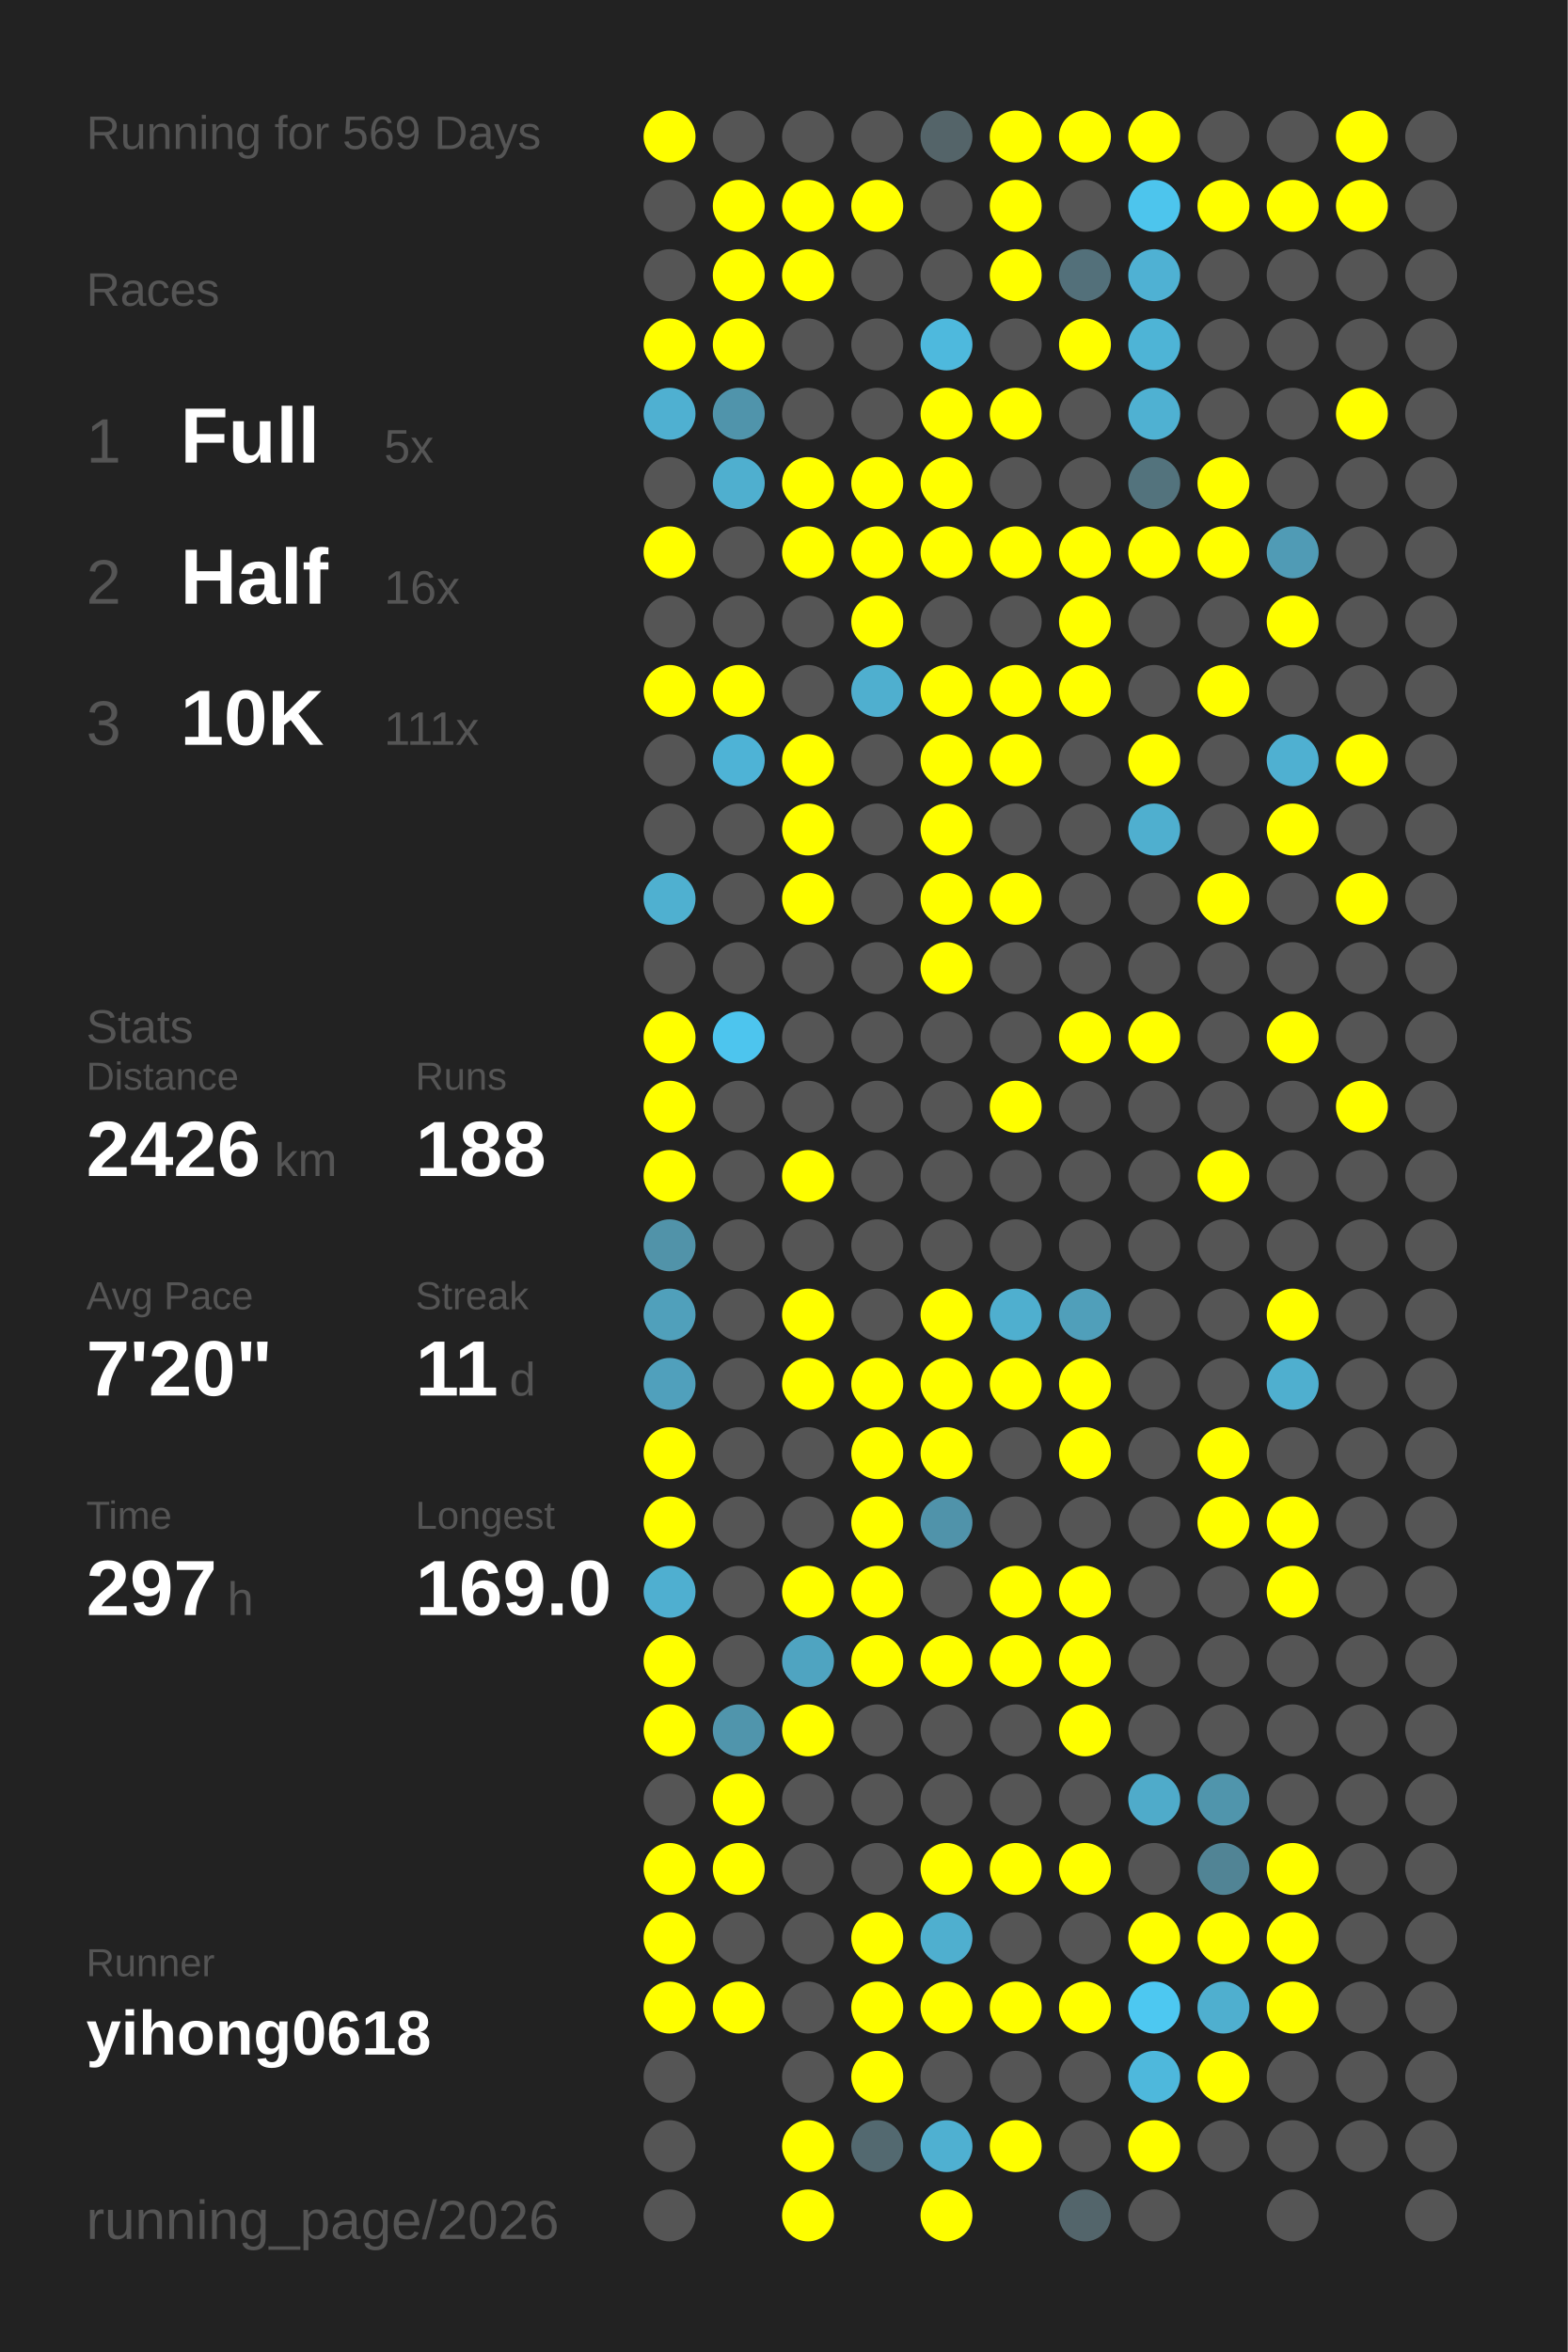
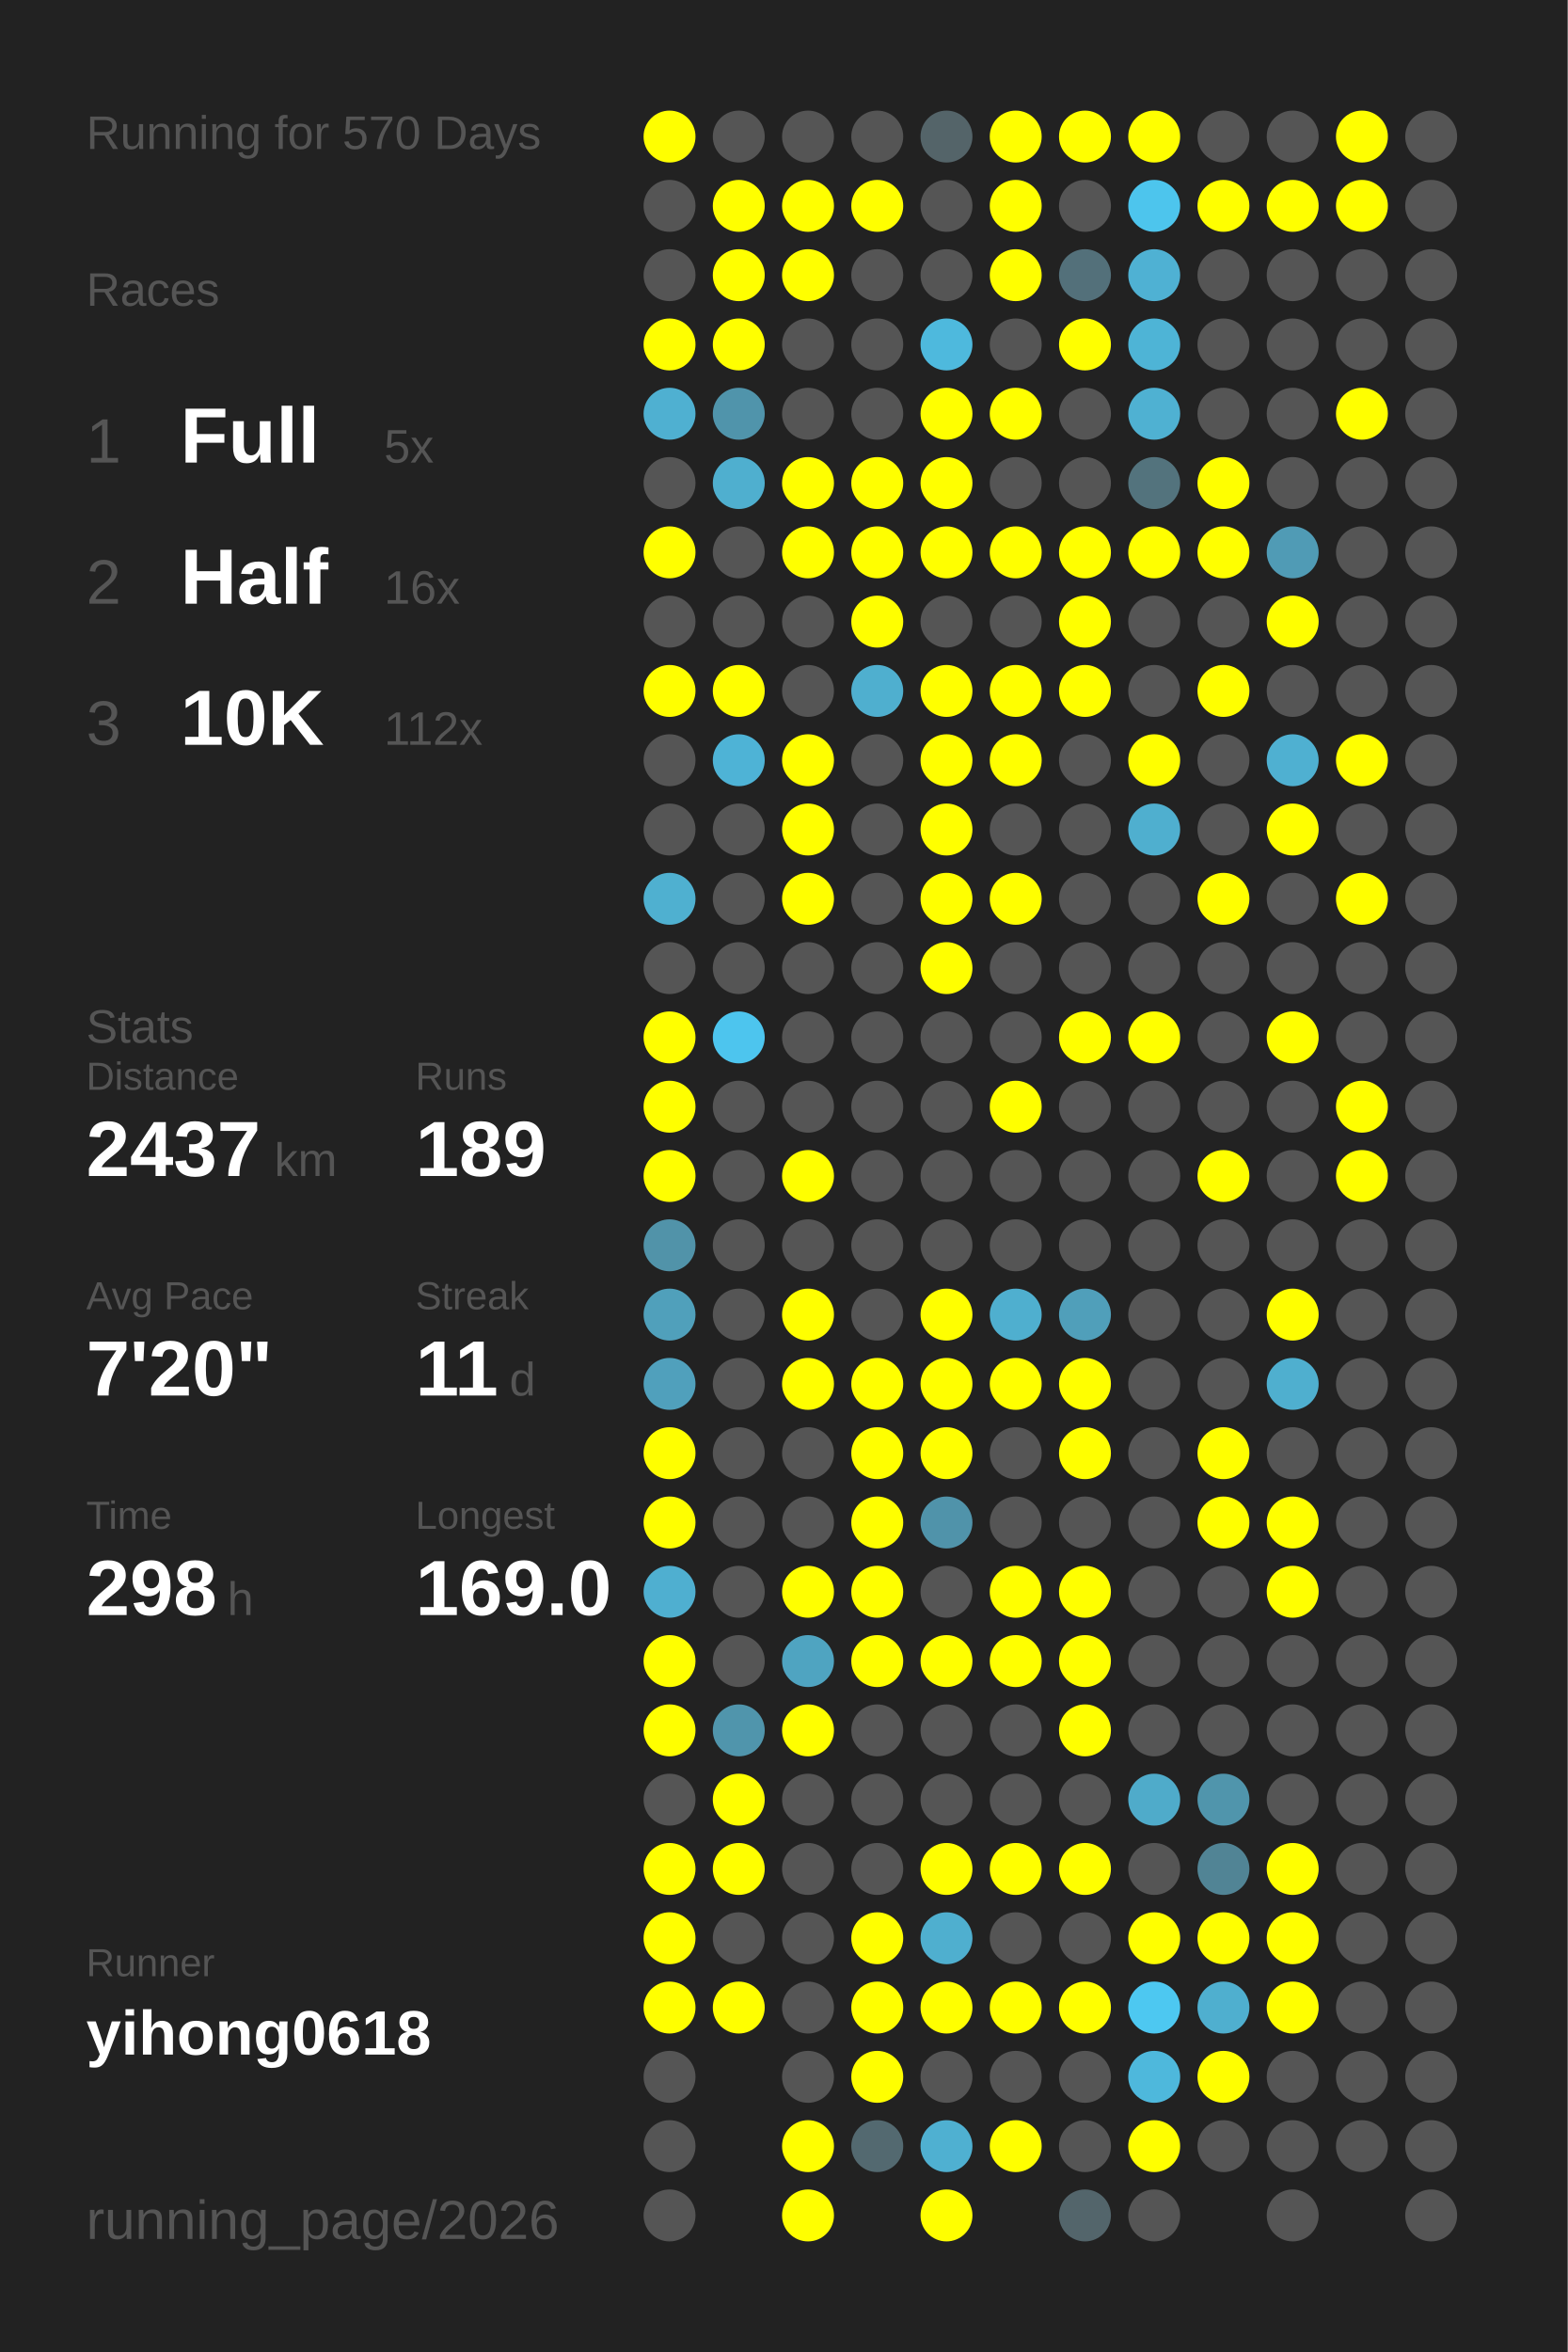
<svg xmlns="http://www.w3.org/2000/svg" baseProfile="full" height="300mm" version="1.1" viewBox="0,0,200,300" width="200mm">
  <defs />
  <rect fill="#222222" height="300" width="200" x="0" y="0" />
-   <text fill="#555555" style="font-size:6px; font-family:Arial;" x="11" y="19">Running for 569 Days</text>
+   <text fill="#555555" style="font-size:6px; font-family:Arial;" x="11" y="19">Running for 570 Days</text>
  <text fill="#555555" style="font-size:6px; font-family:Arial;" x="11" y="39">Races</text>
  <text fill="#555555" style="font-size:8px; font-family:Arial;" x="11" y="59">1</text>
  <text fill="#FFFFFF" style="font-size:10px; font-family:Arial; font-weight:bold;" x="23" y="59">Full</text>
  <text fill="#555555" style="font-size:6px; font-family:Arial;" x="49" y="59">5x</text>
  <text fill="#555555" style="font-size:8px; font-family:Arial;" x="11" y="77">2</text>
  <text fill="#FFFFFF" style="font-size:10px; font-family:Arial; font-weight:bold;" x="23" y="77">Half</text>
  <text fill="#555555" style="font-size:6px; font-family:Arial;" x="49" y="77">16x</text>
  <text fill="#555555" style="font-size:8px; font-family:Arial;" x="11" y="95">3</text>
  <text fill="#FFFFFF" style="font-size:10px; font-family:Arial; font-weight:bold;" x="23" y="95">10K</text>
-   <text fill="#555555" style="font-size:6px; font-family:Arial;" x="49" y="95">111x</text>
+   <text fill="#555555" style="font-size:6px; font-family:Arial;" x="49" y="95">112x</text>
  <text fill="#555555" style="font-size:6px; font-family:Arial;" x="11" y="133">Stats</text>
  <text fill="#555555" style="font-size:5px; font-family:Arial;" x="11" y="139">Distance</text>
-   <text fill="#FFFFFF" style="font-size:10px; font-family:Arial; font-weight:bold;" x="11" y="150">2426</text>
+   <text fill="#FFFFFF" style="font-size:10px; font-family:Arial; font-weight:bold;" x="11" y="150">2437</text>
  <text fill="#555555" style="font-size:6px; font-family:Arial;" x="35" y="150">km</text>
  <text fill="#555555" style="font-size:5px; font-family:Arial;" x="53" y="139">Runs</text>
-   <text fill="#FFFFFF" style="font-size:10px; font-family:Arial; font-weight:bold;" x="53" y="150">188</text>
+   <text fill="#FFFFFF" style="font-size:10px; font-family:Arial; font-weight:bold;" x="53" y="150">189</text>
  <text fill="#555555" style="font-size:5px; font-family:Arial;" x="11" y="167">Avg Pace</text>
  <text fill="#FFFFFF" style="font-size:10px; font-family:Arial; font-weight:bold;" x="11" y="178">7'20"</text>
  <text fill="#555555" style="font-size:5px; font-family:Arial;" x="53" y="167">Streak</text>
  <text fill="#FFFFFF" style="font-size:10px; font-family:Arial; font-weight:bold;" x="53" y="178">11</text>
  <text fill="#555555" style="font-size:6px; font-family:Arial;" x="65" y="178">d</text>
  <text fill="#555555" style="font-size:5px; font-family:Arial;" x="11" y="195">Time</text>
-   <text fill="#FFFFFF" style="font-size:10px; font-family:Arial; font-weight:bold;" x="11" y="206">297</text>
+   <text fill="#FFFFFF" style="font-size:10px; font-family:Arial; font-weight:bold;" x="11" y="206">298</text>
  <text fill="#555555" style="font-size:6px; font-family:Arial;" x="29" y="206">h</text>
  <text fill="#555555" style="font-size:5px; font-family:Arial;" x="53" y="195">Longest</text>
  <text fill="#FFFFFF" style="font-size:10px; font-family:Arial; font-weight:bold;" x="53" y="206">169.0</text>
  <text fill="#555555" style="font-size:5px; font-family:Arial;" x="11" y="252.065">Runner</text>
  <text fill="#FFFFFF" style="font-size:8px; font-family:Arial; font-weight:bold;" x="11" y="262.065">yihong0618</text>
  <text fill="#555555" style="font-size:7px; font-family:Arial;" x="11" y="285.581">running_page/2026</text>
  <circle cx="85.417" cy="17.419" fill="#FFFF00" r="3.312" />
  <circle cx="85.417" cy="26.258" fill="#555555" r="3.312" />
  <circle cx="85.417" cy="35.097" fill="#555555" r="3.312" />
  <circle cx="85.417" cy="43.935" fill="#FFFF00" r="3.312" />
  <circle cx="85.417" cy="52.774" fill="#4fb0d1" r="3.312" />
  <circle cx="85.417" cy="61.613" fill="#555555" r="3.312" />
  <circle cx="85.417" cy="70.452" fill="#FFFF00" r="3.312" />
  <circle cx="85.417" cy="79.29" fill="#555555" r="3.312" />
  <circle cx="85.417" cy="88.129" fill="#FFFF00" r="3.312" />
  <circle cx="85.417" cy="96.968" fill="#555555" r="3.312" />
  <circle cx="85.417" cy="105.806" fill="#555555" r="3.312" />
  <circle cx="85.417" cy="114.645" fill="#4fb0d0" r="3.312" />
  <circle cx="85.417" cy="123.484" fill="#555555" r="3.312" />
  <circle cx="85.417" cy="132.323" fill="#FFFF00" r="3.312" />
  <circle cx="85.417" cy="141.161" fill="#FFFF00" r="3.312" />
  <circle cx="85.417" cy="150" fill="#FFFF00" r="3.312" />
  <circle cx="85.417" cy="158.839" fill="#5193a9" r="3.312" />
  <circle cx="85.417" cy="167.677" fill="#50a0bb" r="3.312" />
  <circle cx="85.417" cy="176.516" fill="#50a0bc" r="3.312" />
  <circle cx="85.417" cy="185.355" fill="#FFFF00" r="3.312" />
  <circle cx="85.417" cy="194.194" fill="#FFFF00" r="3.312" />
  <circle cx="85.417" cy="203.032" fill="#4fafd0" r="3.312" />
  <circle cx="85.417" cy="211.871" fill="#FFFF00" r="3.312" />
  <circle cx="85.417" cy="220.71" fill="#FFFF00" r="3.312" />
  <circle cx="85.417" cy="229.548" fill="#555555" r="3.312" />
  <circle cx="85.417" cy="238.387" fill="#FFFF00" r="3.312" />
  <circle cx="85.417" cy="247.226" fill="#FFFF00" r="3.312" />
  <circle cx="85.417" cy="256.065" fill="#FFFF00" r="3.312" />
  <circle cx="85.417" cy="264.903" fill="#555555" r="3.312" />
  <circle cx="85.417" cy="273.742" fill="#555555" r="3.312" />
  <circle cx="85.417" cy="282.581" fill="#555555" r="3.312" />
  <circle cx="94.25" cy="17.419" fill="#555555" r="3.312" />
  <circle cx="94.25" cy="26.258" fill="#FFFF00" r="3.312" />
  <circle cx="94.25" cy="35.097" fill="#FFFF00" r="3.312" />
  <circle cx="94.25" cy="43.935" fill="#FFFF00" r="3.312" />
  <circle cx="94.25" cy="52.774" fill="#5094ab" r="3.312" />
  <circle cx="94.25" cy="61.613" fill="#4fafcf" r="3.312" />
  <circle cx="94.25" cy="70.452" fill="#555555" r="3.312" />
  <circle cx="94.25" cy="79.29" fill="#555555" r="3.312" />
  <circle cx="94.25" cy="88.129" fill="#FFFF00" r="3.312" />
  <circle cx="94.25" cy="96.968" fill="#4eb3d6" r="3.312" />
  <circle cx="94.25" cy="105.806" fill="#555555" r="3.312" />
  <circle cx="94.25" cy="114.645" fill="#555555" r="3.312" />
  <circle cx="94.25" cy="123.484" fill="#555555" r="3.312" />
  <circle cx="94.25" cy="132.323" fill="#4dc5ee" r="3.312" />
  <circle cx="94.25" cy="141.161" fill="#555555" r="3.312" />
  <circle cx="94.25" cy="150" fill="#555555" r="3.312" />
  <circle cx="94.25" cy="158.839" fill="#555555" r="3.312" />
  <circle cx="94.25" cy="167.677" fill="#555555" r="3.312" />
  <circle cx="94.25" cy="176.516" fill="#555555" r="3.312" />
  <circle cx="94.25" cy="185.355" fill="#555555" r="3.312" />
  <circle cx="94.25" cy="194.194" fill="#555555" r="3.312" />
  <circle cx="94.25" cy="203.032" fill="#555555" r="3.312" />
  <circle cx="94.25" cy="211.871" fill="#555555" r="3.312" />
  <circle cx="94.25" cy="220.71" fill="#5095ac" r="3.312" />
  <circle cx="94.25" cy="229.548" fill="#FFFF00" r="3.312" />
  <circle cx="94.25" cy="238.387" fill="#FFFF00" r="3.312" />
  <circle cx="94.25" cy="247.226" fill="#555555" r="3.312" />
  <circle cx="94.25" cy="256.065" fill="#FFFF00" r="3.312" />
  <circle cx="103.083" cy="17.419" fill="#555555" r="3.312" />
  <circle cx="103.083" cy="26.258" fill="#FFFF00" r="3.312" />
  <circle cx="103.083" cy="35.097" fill="#FFFF00" r="3.312" />
  <circle cx="103.083" cy="43.935" fill="#555555" r="3.312" />
  <circle cx="103.083" cy="52.774" fill="#555555" r="3.312" />
  <circle cx="103.083" cy="61.613" fill="#FFFF00" r="3.312" />
  <circle cx="103.083" cy="70.452" fill="#FFFF00" r="3.312" />
  <circle cx="103.083" cy="79.29" fill="#555555" r="3.312" />
  <circle cx="103.083" cy="88.129" fill="#555555" r="3.312" />
  <circle cx="103.083" cy="96.968" fill="#FFFF00" r="3.312" />
  <circle cx="103.083" cy="105.806" fill="#FFFF00" r="3.312" />
  <circle cx="103.083" cy="114.645" fill="#FFFF00" r="3.312" />
  <circle cx="103.083" cy="123.484" fill="#555555" r="3.312" />
  <circle cx="103.083" cy="132.323" fill="#555555" r="3.312" />
  <circle cx="103.083" cy="141.161" fill="#555555" r="3.312" />
  <circle cx="103.083" cy="150" fill="#FFFF00" r="3.312" />
  <circle cx="103.083" cy="158.839" fill="#555555" r="3.312" />
  <circle cx="103.083" cy="167.677" fill="#FFFF00" r="3.312" />
  <circle cx="103.083" cy="176.516" fill="#FFFF00" r="3.312" />
  <circle cx="103.083" cy="185.355" fill="#555555" r="3.312" />
  <circle cx="103.083" cy="194.194" fill="#555555" r="3.312" />
  <circle cx="103.083" cy="203.032" fill="#FFFF00" r="3.312" />
  <circle cx="103.083" cy="211.871" fill="#4fa4c1" r="3.312" />
  <circle cx="103.083" cy="220.71" fill="#FFFF00" r="3.312" />
  <circle cx="103.083" cy="229.548" fill="#555555" r="3.312" />
  <circle cx="103.083" cy="238.387" fill="#555555" r="3.312" />
  <circle cx="103.083" cy="247.226" fill="#555555" r="3.312" />
  <circle cx="103.083" cy="256.065" fill="#555555" r="3.312" />
  <circle cx="103.083" cy="264.903" fill="#555555" r="3.312" />
  <circle cx="103.083" cy="273.742" fill="#FFFF00" r="3.312" />
  <circle cx="103.083" cy="282.581" fill="#FFFF00" r="3.312" />
  <circle cx="111.917" cy="17.419" fill="#555555" r="3.312" />
  <circle cx="111.917" cy="26.258" fill="#FFFF00" r="3.312" />
  <circle cx="111.917" cy="35.097" fill="#555555" r="3.312" />
  <circle cx="111.917" cy="43.935" fill="#555555" r="3.312" />
  <circle cx="111.917" cy="52.774" fill="#555555" r="3.312" />
  <circle cx="111.917" cy="61.613" fill="#FFFF00" r="3.312" />
  <circle cx="111.917" cy="70.452" fill="#FFFF00" r="3.312" />
  <circle cx="111.917" cy="79.29" fill="#FFFF00" r="3.312" />
  <circle cx="111.917" cy="88.129" fill="#4fafcf" r="3.312" />
  <circle cx="111.917" cy="96.968" fill="#555555" r="3.312" />
  <circle cx="111.917" cy="105.806" fill="#555555" r="3.312" />
  <circle cx="111.917" cy="114.645" fill="#555555" r="3.312" />
  <circle cx="111.917" cy="123.484" fill="#555555" r="3.312" />
  <circle cx="111.917" cy="132.323" fill="#555555" r="3.312" />
  <circle cx="111.917" cy="141.161" fill="#555555" r="3.312" />
  <circle cx="111.917" cy="150" fill="#555555" r="3.312" />
  <circle cx="111.917" cy="158.839" fill="#555555" r="3.312" />
  <circle cx="111.917" cy="167.677" fill="#555555" r="3.312" />
  <circle cx="111.917" cy="176.516" fill="#FFFF00" r="3.312" />
  <circle cx="111.917" cy="185.355" fill="#FFFF00" r="3.312" />
  <circle cx="111.917" cy="194.194" fill="#FFFF00" r="3.312" />
  <circle cx="111.917" cy="203.032" fill="#FFFF00" r="3.312" />
  <circle cx="111.917" cy="211.871" fill="#FFFF00" r="3.312" />
  <circle cx="111.917" cy="220.71" fill="#555555" r="3.312" />
  <circle cx="111.917" cy="229.548" fill="#555555" r="3.312" />
  <circle cx="111.917" cy="238.387" fill="#555555" r="3.312" />
  <circle cx="111.917" cy="247.226" fill="#FFFF00" r="3.312" />
  <circle cx="111.917" cy="256.065" fill="#FFFF00" r="3.312" />
  <circle cx="111.917" cy="264.903" fill="#FFFF00" r="3.312" />
  <circle cx="111.917" cy="273.742" fill="#536970" r="3.312" />
  <circle cx="120.75" cy="17.419" fill="#546469" r="3.312" />
  <circle cx="120.75" cy="26.258" fill="#555555" r="3.312" />
  <circle cx="120.75" cy="35.097" fill="#555555" r="3.312" />
  <circle cx="120.75" cy="43.935" fill="#4eb9dd" r="3.312" />
  <circle cx="120.75" cy="52.774" fill="#FFFF00" r="3.312" />
  <circle cx="120.75" cy="61.613" fill="#FFFF00" r="3.312" />
  <circle cx="120.75" cy="70.452" fill="#FFFF00" r="3.312" />
  <circle cx="120.75" cy="79.29" fill="#555555" r="3.312" />
  <circle cx="120.75" cy="88.129" fill="#FFFF00" r="3.312" />
  <circle cx="120.75" cy="96.968" fill="#FFFF00" r="3.312" />
  <circle cx="120.75" cy="105.806" fill="#FFFF00" r="3.312" />
  <circle cx="120.75" cy="114.645" fill="#FFFF00" r="3.312" />
  <circle cx="120.75" cy="123.484" fill="#FFFF00" r="3.312" />
  <circle cx="120.75" cy="132.323" fill="#555555" r="3.312" />
  <circle cx="120.75" cy="141.161" fill="#555555" r="3.312" />
  <circle cx="120.75" cy="150" fill="#555555" r="3.312" />
  <circle cx="120.75" cy="158.839" fill="#555555" r="3.312" />
  <circle cx="120.75" cy="167.677" fill="#FFFF00" r="3.312" />
  <circle cx="120.75" cy="176.516" fill="#FFFF00" r="3.312" />
  <circle cx="120.75" cy="185.355" fill="#FFFF00" r="3.312" />
  <circle cx="120.75" cy="194.194" fill="#5093aa" r="3.312" />
  <circle cx="120.75" cy="203.032" fill="#555555" r="3.312" />
  <circle cx="120.75" cy="211.871" fill="#FFFF00" r="3.312" />
  <circle cx="120.75" cy="220.71" fill="#555555" r="3.312" />
  <circle cx="120.75" cy="229.548" fill="#555555" r="3.312" />
  <circle cx="120.75" cy="238.387" fill="#FFFF00" r="3.312" />
  <circle cx="120.75" cy="247.226" fill="#4fafcf" r="3.312" />
  <circle cx="120.75" cy="256.065" fill="#FFFF00" r="3.312" />
  <circle cx="120.75" cy="264.903" fill="#555555" r="3.312" />
  <circle cx="120.75" cy="273.742" fill="#4fb0d1" r="3.312" />
  <circle cx="120.75" cy="282.581" fill="#FFFF00" r="3.312" />
  <circle cx="129.583" cy="17.419" fill="#FFFF00" r="3.312" />
  <circle cx="129.583" cy="26.258" fill="#FFFF00" r="3.312" />
  <circle cx="129.583" cy="35.097" fill="#FFFF00" r="3.312" />
  <circle cx="129.583" cy="43.935" fill="#555555" r="3.312" />
  <circle cx="129.583" cy="52.774" fill="#FFFF00" r="3.312" />
  <circle cx="129.583" cy="61.613" fill="#555555" r="3.312" />
  <circle cx="129.583" cy="70.452" fill="#FFFF00" r="3.312" />
  <circle cx="129.583" cy="79.29" fill="#555555" r="3.312" />
  <circle cx="129.583" cy="88.129" fill="#FFFF00" r="3.312" />
  <circle cx="129.583" cy="96.968" fill="#FFFF00" r="3.312" />
  <circle cx="129.583" cy="105.806" fill="#555555" r="3.312" />
  <circle cx="129.583" cy="114.645" fill="#FFFF00" r="3.312" />
  <circle cx="129.583" cy="123.484" fill="#555555" r="3.312" />
  <circle cx="129.583" cy="132.323" fill="#555555" r="3.312" />
  <circle cx="129.583" cy="141.161" fill="#FFFF00" r="3.312" />
  <circle cx="129.583" cy="150" fill="#555555" r="3.312" />
  <circle cx="129.583" cy="158.839" fill="#555555" r="3.312" />
  <circle cx="129.583" cy="167.677" fill="#4fafcf" r="3.312" />
  <circle cx="129.583" cy="176.516" fill="#FFFF00" r="3.312" />
  <circle cx="129.583" cy="185.355" fill="#555555" r="3.312" />
  <circle cx="129.583" cy="194.194" fill="#555555" r="3.312" />
  <circle cx="129.583" cy="203.032" fill="#FFFF00" r="3.312" />
  <circle cx="129.583" cy="211.871" fill="#FFFF00" r="3.312" />
  <circle cx="129.583" cy="220.71" fill="#555555" r="3.312" />
  <circle cx="129.583" cy="229.548" fill="#555555" r="3.312" />
  <circle cx="129.583" cy="238.387" fill="#FFFF00" r="3.312" />
  <circle cx="129.583" cy="247.226" fill="#555555" r="3.312" />
  <circle cx="129.583" cy="256.065" fill="#FFFF00" r="3.312" />
  <circle cx="129.583" cy="264.903" fill="#555555" r="3.312" />
  <circle cx="129.583" cy="273.742" fill="#FFFF00" r="3.312" />
  <circle cx="138.417" cy="17.419" fill="#FFFF00" r="3.312" />
  <circle cx="138.417" cy="26.258" fill="#555555" r="3.312" />
  <circle cx="138.417" cy="35.097" fill="#53707a" r="3.312" />
  <circle cx="138.417" cy="43.935" fill="#FFFF00" r="3.312" />
  <circle cx="138.417" cy="52.774" fill="#555555" r="3.312" />
  <circle cx="138.417" cy="61.613" fill="#555555" r="3.312" />
  <circle cx="138.417" cy="70.452" fill="#FFFF00" r="3.312" />
  <circle cx="138.417" cy="79.29" fill="#FFFF00" r="3.312" />
  <circle cx="138.417" cy="88.129" fill="#FFFF00" r="3.312" />
  <circle cx="138.417" cy="96.968" fill="#555555" r="3.312" />
  <circle cx="138.417" cy="105.806" fill="#555555" r="3.312" />
  <circle cx="138.417" cy="114.645" fill="#555555" r="3.312" />
  <circle cx="138.417" cy="123.484" fill="#555555" r="3.312" />
  <circle cx="138.417" cy="132.323" fill="#FFFF00" r="3.312" />
  <circle cx="138.417" cy="141.161" fill="#555555" r="3.312" />
  <circle cx="138.417" cy="150" fill="#555555" r="3.312" />
  <circle cx="138.417" cy="158.839" fill="#555555" r="3.312" />
  <circle cx="138.417" cy="167.677" fill="#509fba" r="3.312" />
  <circle cx="138.417" cy="176.516" fill="#FFFF00" r="3.312" />
  <circle cx="138.417" cy="185.355" fill="#FFFF00" r="3.312" />
  <circle cx="138.417" cy="194.194" fill="#555555" r="3.312" />
  <circle cx="138.417" cy="203.032" fill="#FFFF00" r="3.312" />
  <circle cx="138.417" cy="211.871" fill="#FFFF00" r="3.312" />
  <circle cx="138.417" cy="220.71" fill="#FFFF00" r="3.312" />
  <circle cx="138.417" cy="229.548" fill="#555555" r="3.312" />
  <circle cx="138.417" cy="238.387" fill="#FFFF00" r="3.312" />
  <circle cx="138.417" cy="247.226" fill="#555555" r="3.312" />
  <circle cx="138.417" cy="256.065" fill="#FFFF00" r="3.312" />
  <circle cx="138.417" cy="264.903" fill="#555555" r="3.312" />
  <circle cx="138.417" cy="273.742" fill="#555555" r="3.312" />
  <circle cx="138.417" cy="282.581" fill="#53656b" r="3.312" />
  <circle cx="147.25" cy="17.419" fill="#FFFF00" r="3.312" />
  <circle cx="147.25" cy="26.258" fill="#4dc5ed" r="3.312" />
  <circle cx="147.25" cy="35.097" fill="#4fb1d3" r="3.312" />
  <circle cx="147.25" cy="43.935" fill="#4eb4d6" r="3.312" />
  <circle cx="147.25" cy="52.774" fill="#4fb1d2" r="3.312" />
  <circle cx="147.25" cy="61.613" fill="#53737d" r="3.312" />
  <circle cx="147.25" cy="70.452" fill="#FFFF00" r="3.312" />
  <circle cx="147.25" cy="79.29" fill="#555555" r="3.312" />
  <circle cx="147.25" cy="88.129" fill="#555555" r="3.312" />
  <circle cx="147.25" cy="96.968" fill="#FFFF00" r="3.312" />
  <circle cx="147.25" cy="105.806" fill="#4fafcf" r="3.312" />
  <circle cx="147.25" cy="114.645" fill="#555555" r="3.312" />
  <circle cx="147.25" cy="123.484" fill="#555555" r="3.312" />
  <circle cx="147.25" cy="132.323" fill="#FFFF00" r="3.312" />
  <circle cx="147.25" cy="141.161" fill="#555555" r="3.312" />
  <circle cx="147.25" cy="150" fill="#555555" r="3.312" />
  <circle cx="147.25" cy="158.839" fill="#555555" r="3.312" />
  <circle cx="147.25" cy="167.677" fill="#555555" r="3.312" />
  <circle cx="147.25" cy="176.516" fill="#555555" r="3.312" />
  <circle cx="147.25" cy="185.355" fill="#555555" r="3.312" />
  <circle cx="147.25" cy="194.194" fill="#555555" r="3.312" />
  <circle cx="147.25" cy="203.032" fill="#555555" r="3.312" />
  <circle cx="147.25" cy="211.871" fill="#555555" r="3.312" />
  <circle cx="147.25" cy="220.71" fill="#555555" r="3.312" />
  <circle cx="147.25" cy="229.548" fill="#4fabca" r="3.312" />
  <circle cx="147.25" cy="238.387" fill="#555555" r="3.312" />
  <circle cx="147.25" cy="247.226" fill="#FFFF00" r="3.312" />
  <circle cx="147.25" cy="256.065" fill="#4dc8f1" r="3.312" />
  <circle cx="147.25" cy="264.903" fill="#4eb8dc" r="3.312" />
  <circle cx="147.25" cy="273.742" fill="#FFFF00" r="3.312" />
  <circle cx="147.25" cy="282.581" fill="#555555" r="3.312" />
  <circle cx="156.083" cy="17.419" fill="#555555" r="3.312" />
  <circle cx="156.083" cy="26.258" fill="#FFFF00" r="3.312" />
  <circle cx="156.083" cy="35.097" fill="#555555" r="3.312" />
  <circle cx="156.083" cy="43.935" fill="#555555" r="3.312" />
  <circle cx="156.083" cy="52.774" fill="#555555" r="3.312" />
  <circle cx="156.083" cy="61.613" fill="#FFFF00" r="3.312" />
  <circle cx="156.083" cy="70.452" fill="#FFFF00" r="3.312" />
  <circle cx="156.083" cy="79.29" fill="#555555" r="3.312" />
  <circle cx="156.083" cy="88.129" fill="#FFFF00" r="3.312" />
  <circle cx="156.083" cy="96.968" fill="#555555" r="3.312" />
  <circle cx="156.083" cy="105.806" fill="#555555" r="3.312" />
  <circle cx="156.083" cy="114.645" fill="#FFFF00" r="3.312" />
  <circle cx="156.083" cy="123.484" fill="#555555" r="3.312" />
  <circle cx="156.083" cy="132.323" fill="#555555" r="3.312" />
  <circle cx="156.083" cy="141.161" fill="#555555" r="3.312" />
  <circle cx="156.083" cy="150" fill="#FFFF00" r="3.312" />
  <circle cx="156.083" cy="158.839" fill="#555555" r="3.312" />
  <circle cx="156.083" cy="167.677" fill="#555555" r="3.312" />
  <circle cx="156.083" cy="176.516" fill="#555555" r="3.312" />
  <circle cx="156.083" cy="185.355" fill="#FFFF00" r="3.312" />
  <circle cx="156.083" cy="194.194" fill="#FFFF00" r="3.312" />
  <circle cx="156.083" cy="203.032" fill="#555555" r="3.312" />
  <circle cx="156.083" cy="211.871" fill="#555555" r="3.312" />
  <circle cx="156.083" cy="220.71" fill="#555555" r="3.312" />
  <circle cx="156.083" cy="229.548" fill="#5095ac" r="3.312" />
  <circle cx="156.083" cy="238.387" fill="#518495" r="3.312" />
  <circle cx="156.083" cy="247.226" fill="#FFFF00" r="3.312" />
  <circle cx="156.083" cy="256.065" fill="#4fafcf" r="3.312" />
  <circle cx="156.083" cy="264.903" fill="#FFFF00" r="3.312" />
  <circle cx="156.083" cy="273.742" fill="#555555" r="3.312" />
  <circle cx="164.917" cy="17.419" fill="#555555" r="3.312" />
  <circle cx="164.917" cy="26.258" fill="#FFFF00" r="3.312" />
  <circle cx="164.917" cy="35.097" fill="#555555" r="3.312" />
  <circle cx="164.917" cy="43.935" fill="#555555" r="3.312" />
  <circle cx="164.917" cy="52.774" fill="#555555" r="3.312" />
  <circle cx="164.917" cy="61.613" fill="#555555" r="3.312" />
  <circle cx="164.917" cy="70.452" fill="#509bb5" r="3.312" />
  <circle cx="164.917" cy="79.29" fill="#FFFF00" r="3.312" />
  <circle cx="164.917" cy="88.129" fill="#555555" r="3.312" />
  <circle cx="164.917" cy="96.968" fill="#4fb0d1" r="3.312" />
  <circle cx="164.917" cy="105.806" fill="#FFFF00" r="3.312" />
  <circle cx="164.917" cy="114.645" fill="#555555" r="3.312" />
  <circle cx="164.917" cy="123.484" fill="#555555" r="3.312" />
  <circle cx="164.917" cy="132.323" fill="#FFFF00" r="3.312" />
  <circle cx="164.917" cy="141.161" fill="#555555" r="3.312" />
  <circle cx="164.917" cy="150" fill="#555555" r="3.312" />
  <circle cx="164.917" cy="158.839" fill="#555555" r="3.312" />
  <circle cx="164.917" cy="167.677" fill="#FFFF00" r="3.312" />
  <circle cx="164.917" cy="176.516" fill="#4fafcf" r="3.312" />
  <circle cx="164.917" cy="185.355" fill="#555555" r="3.312" />
  <circle cx="164.917" cy="194.194" fill="#FFFF00" r="3.312" />
  <circle cx="164.917" cy="203.032" fill="#FFFF00" r="3.312" />
  <circle cx="164.917" cy="211.871" fill="#555555" r="3.312" />
  <circle cx="164.917" cy="220.71" fill="#555555" r="3.312" />
  <circle cx="164.917" cy="229.548" fill="#555555" r="3.312" />
  <circle cx="164.917" cy="238.387" fill="#FFFF00" r="3.312" />
  <circle cx="164.917" cy="247.226" fill="#FFFF00" r="3.312" />
  <circle cx="164.917" cy="256.065" fill="#FFFF00" r="3.312" />
  <circle cx="164.917" cy="264.903" fill="#555555" r="3.312" />
  <circle cx="164.917" cy="273.742" fill="#555555" r="3.312" />
  <circle cx="164.917" cy="282.581" fill="#555555" r="3.312" />
  <circle cx="173.75" cy="17.419" fill="#FFFF00" r="3.312" />
  <circle cx="173.75" cy="26.258" fill="#FFFF00" r="3.312" />
  <circle cx="173.75" cy="35.097" fill="#555555" r="3.312" />
  <circle cx="173.75" cy="43.935" fill="#555555" r="3.312" />
  <circle cx="173.75" cy="52.774" fill="#FFFF00" r="3.312" />
  <circle cx="173.75" cy="61.613" fill="#555555" r="3.312" />
  <circle cx="173.75" cy="70.452" fill="#555555" r="3.312" />
  <circle cx="173.75" cy="79.29" fill="#555555" r="3.312" />
  <circle cx="173.75" cy="88.129" fill="#555555" r="3.312" />
  <circle cx="173.75" cy="96.968" fill="#FFFF00" r="3.312" />
  <circle cx="173.75" cy="105.806" fill="#555555" r="3.312" />
  <circle cx="173.75" cy="114.645" fill="#FFFF00" r="3.312" />
  <circle cx="173.75" cy="123.484" fill="#555555" r="3.312" />
  <circle cx="173.75" cy="132.323" fill="#555555" r="3.312" />
  <circle cx="173.75" cy="141.161" fill="#FFFF00" r="3.312" />
-   <circle cx="173.75" cy="150" fill="#555555" r="3.312" />
+   <circle cx="173.75" cy="150" fill="#FFFF00" r="3.312" />
  <circle cx="173.75" cy="158.839" fill="#555555" r="3.312" />
  <circle cx="173.75" cy="167.677" fill="#555555" r="3.312" />
  <circle cx="173.75" cy="176.516" fill="#555555" r="3.312" />
  <circle cx="173.75" cy="185.355" fill="#555555" r="3.312" />
  <circle cx="173.75" cy="194.194" fill="#555555" r="3.312" />
  <circle cx="173.75" cy="203.032" fill="#555555" r="3.312" />
  <circle cx="173.75" cy="211.871" fill="#555555" r="3.312" />
  <circle cx="173.75" cy="220.71" fill="#555555" r="3.312" />
  <circle cx="173.75" cy="229.548" fill="#555555" r="3.312" />
  <circle cx="173.75" cy="238.387" fill="#555555" r="3.312" />
  <circle cx="173.75" cy="247.226" fill="#555555" r="3.312" />
  <circle cx="173.75" cy="256.065" fill="#555555" r="3.312" />
  <circle cx="173.75" cy="264.903" fill="#555555" r="3.312" />
  <circle cx="173.75" cy="273.742" fill="#555555" r="3.312" />
  <circle cx="182.583" cy="17.419" fill="#555555" r="3.312" />
  <circle cx="182.583" cy="26.258" fill="#555555" r="3.312" />
  <circle cx="182.583" cy="35.097" fill="#555555" r="3.312" />
  <circle cx="182.583" cy="43.935" fill="#555555" r="3.312" />
  <circle cx="182.583" cy="52.774" fill="#555555" r="3.312" />
  <circle cx="182.583" cy="61.613" fill="#555555" r="3.312" />
  <circle cx="182.583" cy="70.452" fill="#555555" r="3.312" />
  <circle cx="182.583" cy="79.29" fill="#555555" r="3.312" />
  <circle cx="182.583" cy="88.129" fill="#555555" r="3.312" />
  <circle cx="182.583" cy="96.968" fill="#555555" r="3.312" />
  <circle cx="182.583" cy="105.806" fill="#555555" r="3.312" />
  <circle cx="182.583" cy="114.645" fill="#555555" r="3.312" />
  <circle cx="182.583" cy="123.484" fill="#555555" r="3.312" />
  <circle cx="182.583" cy="132.323" fill="#555555" r="3.312" />
  <circle cx="182.583" cy="141.161" fill="#555555" r="3.312" />
  <circle cx="182.583" cy="150" fill="#555555" r="3.312" />
  <circle cx="182.583" cy="158.839" fill="#555555" r="3.312" />
  <circle cx="182.583" cy="167.677" fill="#555555" r="3.312" />
  <circle cx="182.583" cy="176.516" fill="#555555" r="3.312" />
  <circle cx="182.583" cy="185.355" fill="#555555" r="3.312" />
  <circle cx="182.583" cy="194.194" fill="#555555" r="3.312" />
  <circle cx="182.583" cy="203.032" fill="#555555" r="3.312" />
  <circle cx="182.583" cy="211.871" fill="#555555" r="3.312" />
  <circle cx="182.583" cy="220.71" fill="#555555" r="3.312" />
  <circle cx="182.583" cy="229.548" fill="#555555" r="3.312" />
  <circle cx="182.583" cy="238.387" fill="#555555" r="3.312" />
  <circle cx="182.583" cy="247.226" fill="#555555" r="3.312" />
  <circle cx="182.583" cy="256.065" fill="#555555" r="3.312" />
  <circle cx="182.583" cy="264.903" fill="#555555" r="3.312" />
  <circle cx="182.583" cy="273.742" fill="#555555" r="3.312" />
  <circle cx="182.583" cy="282.581" fill="#555555" r="3.312" />
</svg>
